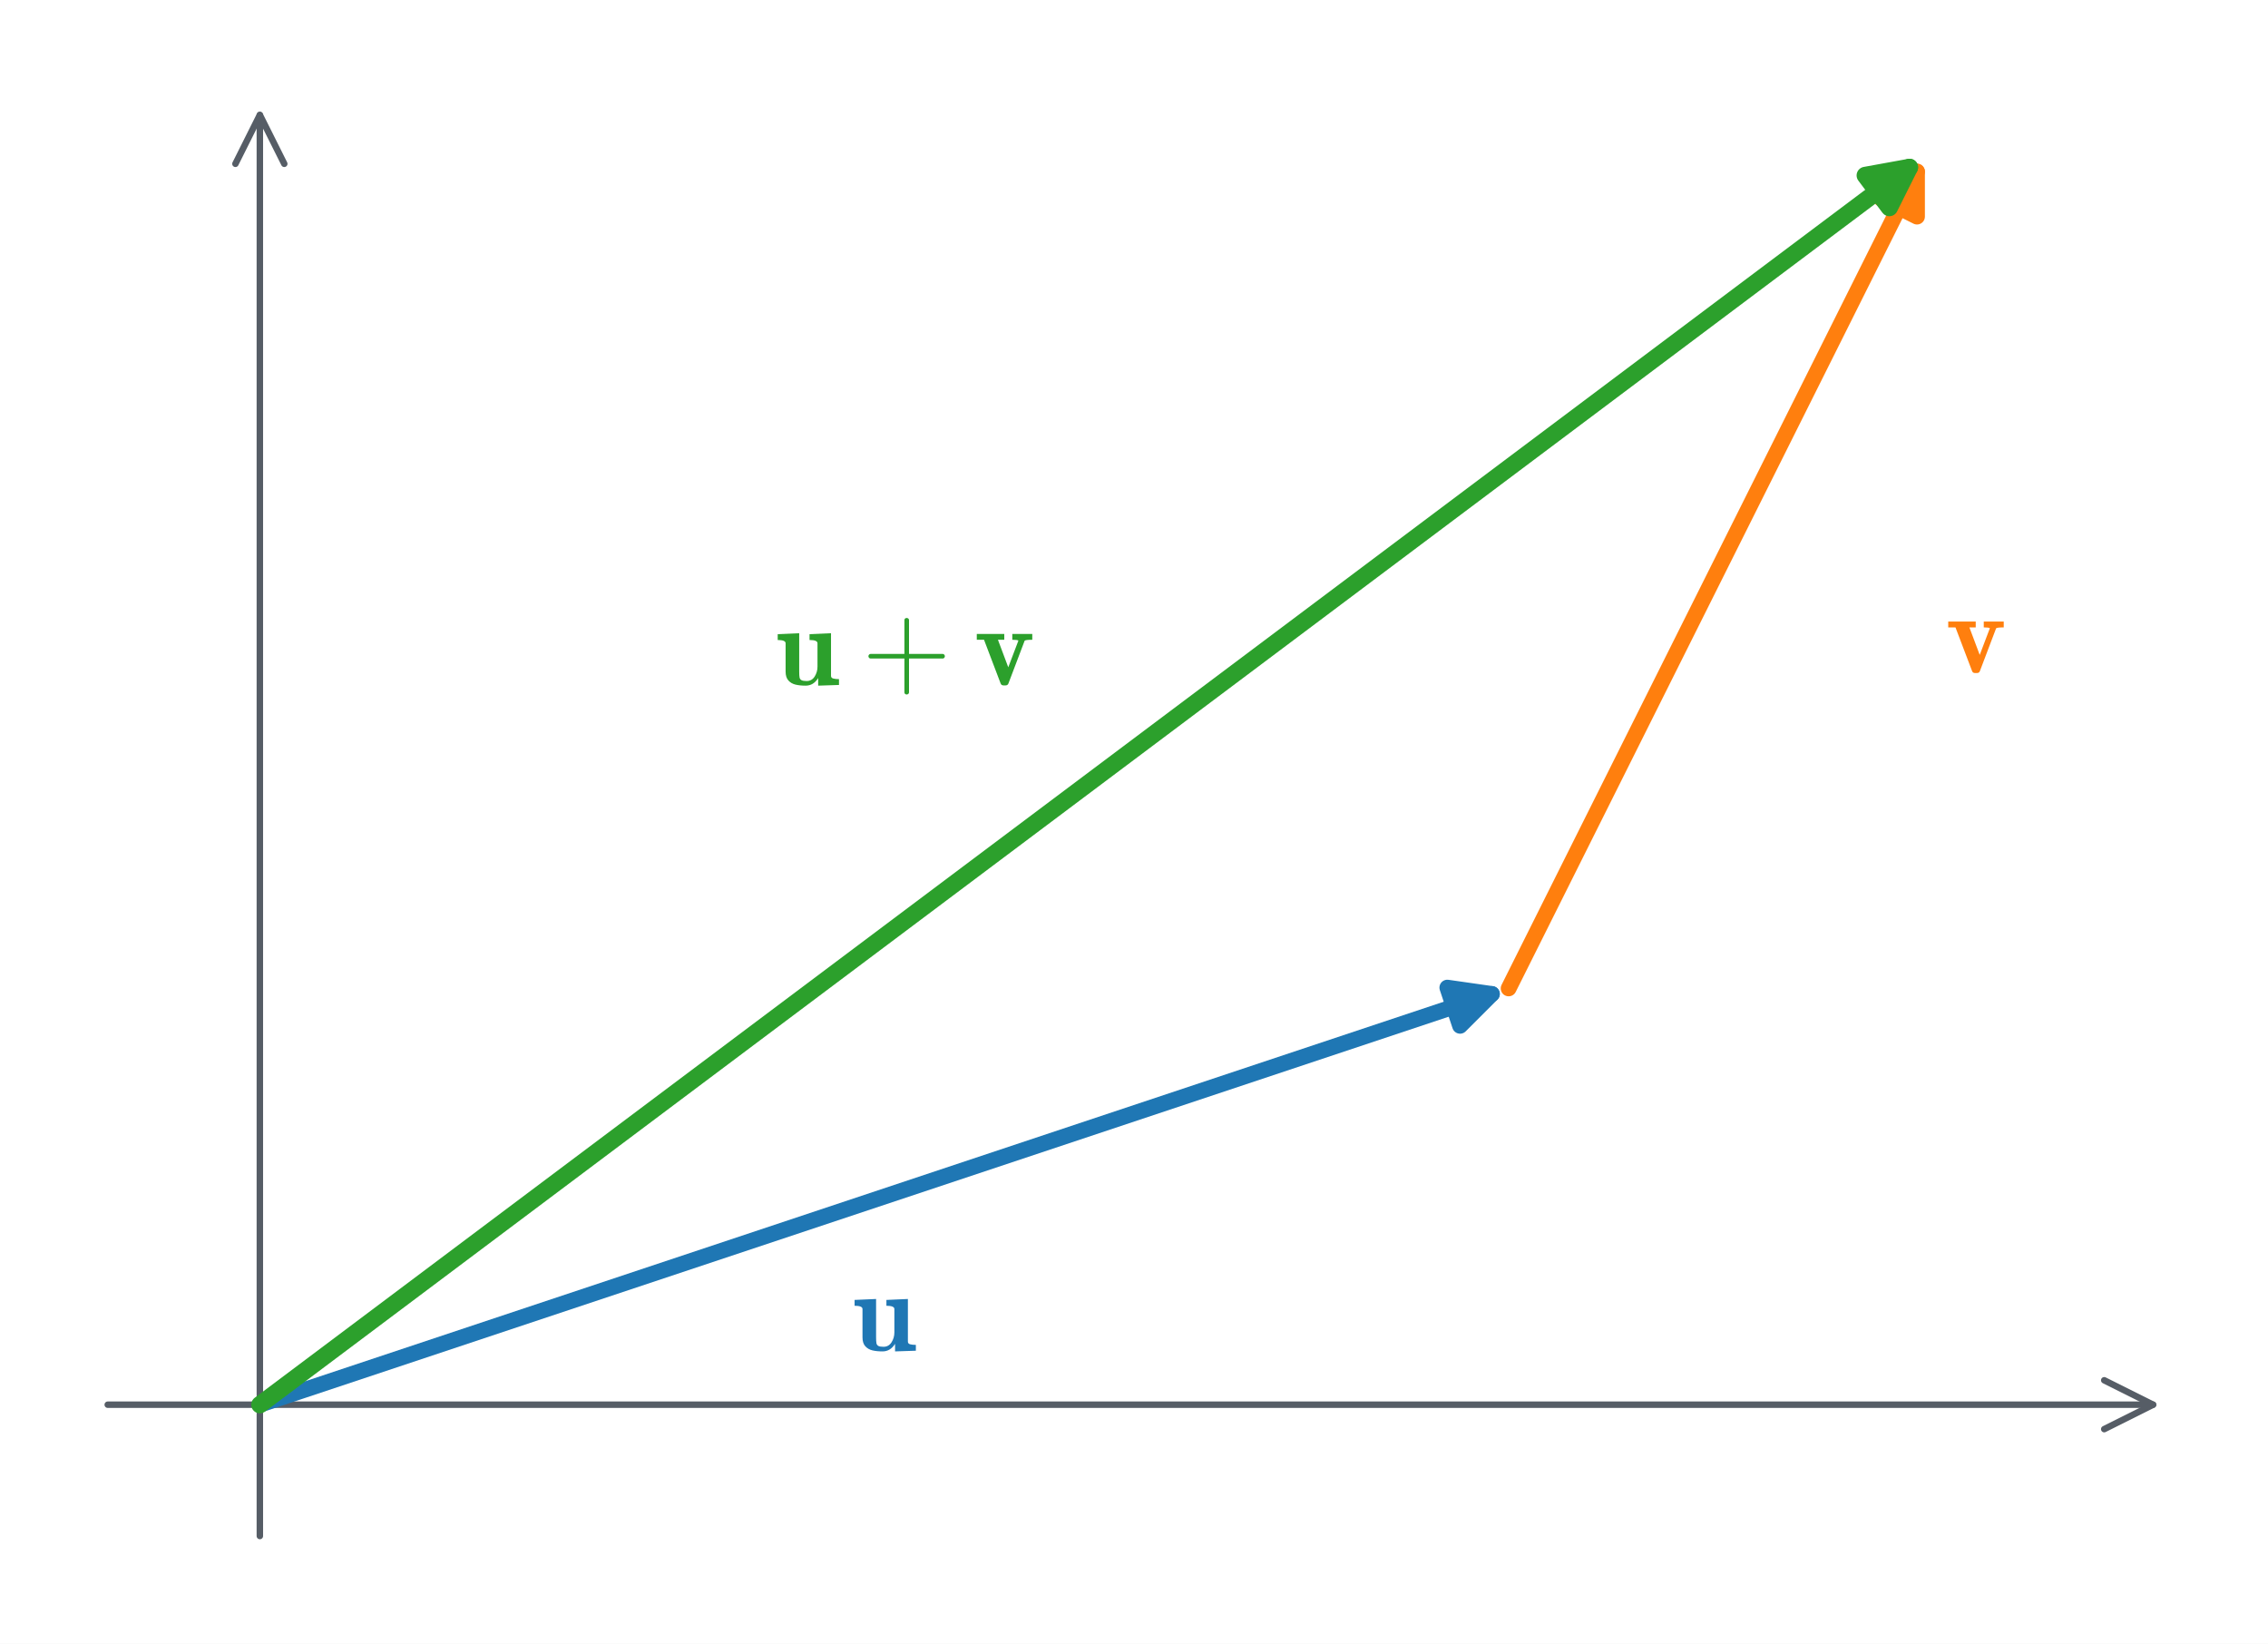
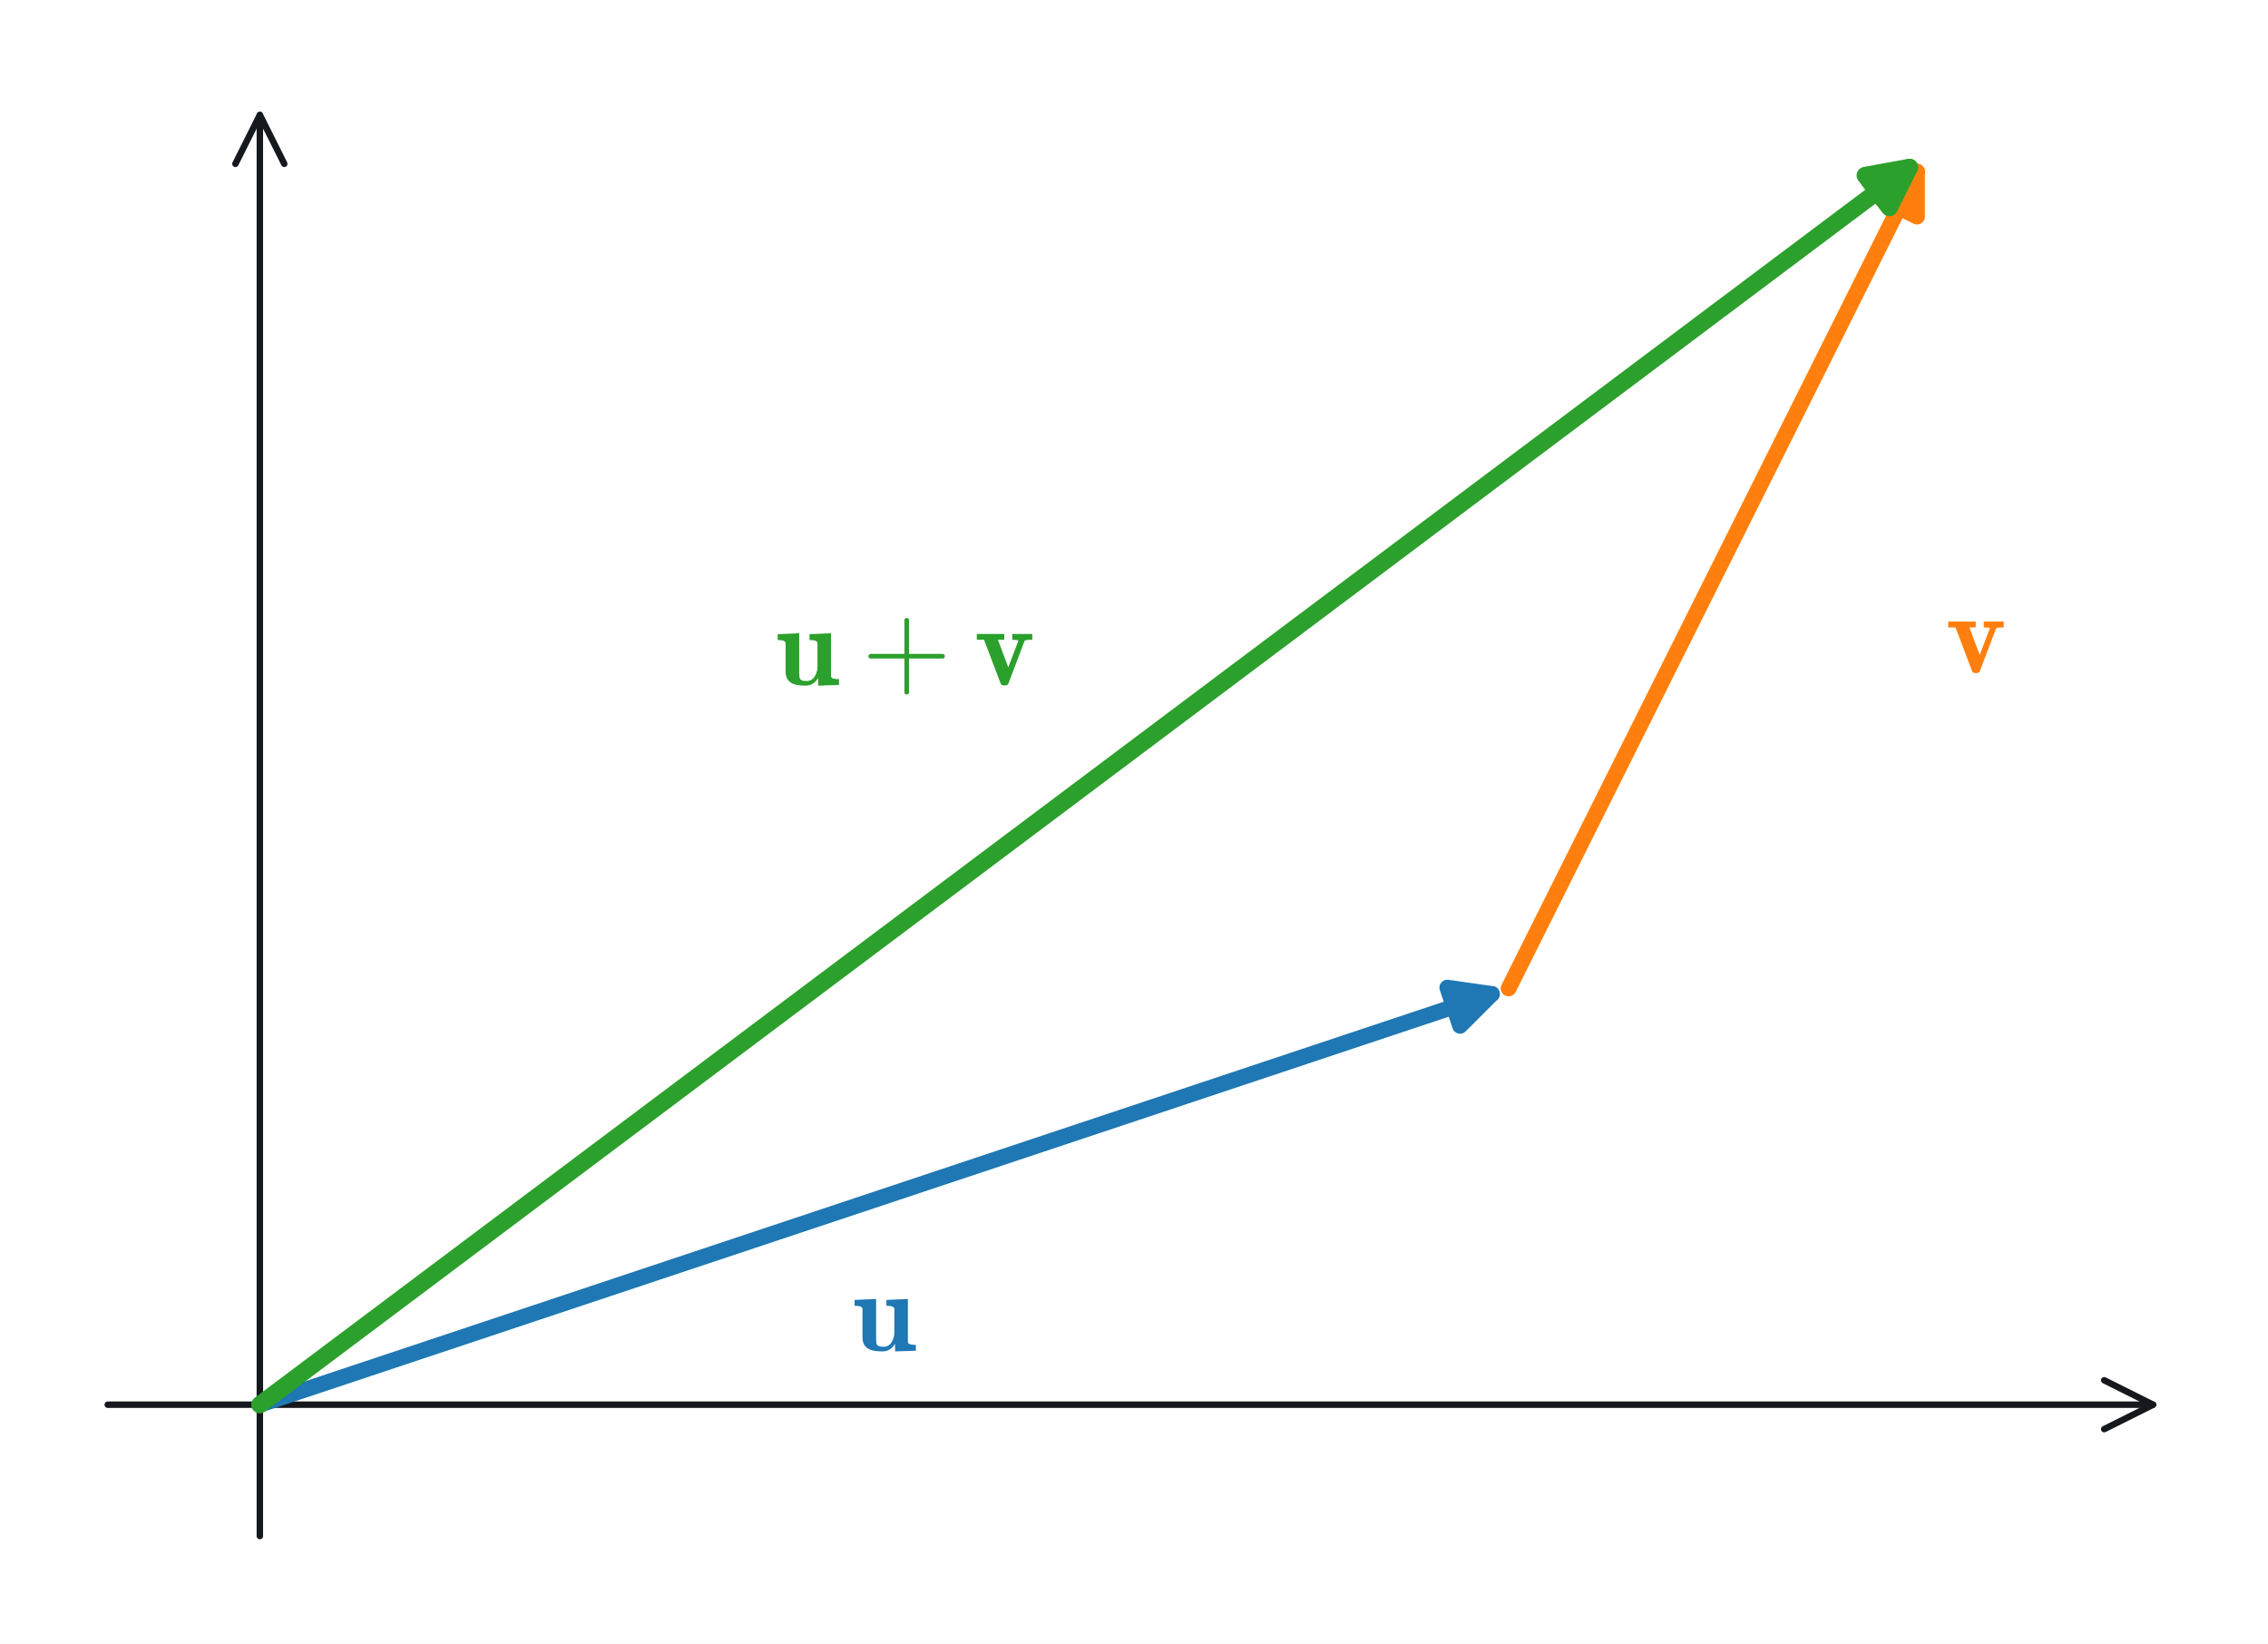
<svg xmlns="http://www.w3.org/2000/svg" xmlns:xlink="http://www.w3.org/1999/xlink" width="315.72pt" height="228.801pt" viewBox="0 0 315.72 228.801" version="1.1">
  <defs>
    <style type="text/css">*{stroke-linejoin: round; stroke-linecap: butt}</style>
  </defs>
  <g id="figure_1">
    <g id="patch_1">
      <path d="M 0 228.801  L 315.72 228.801  L 315.72 0  L 0 0  z " style="fill: #ffffff" />
    </g>
    <g id="axes_1">
      <g id="patch_2">
-         <path d="M 14.997 195.525  Q 157.863 195.525 299.722 195.525  " style="fill: none; stroke: #565d66; stroke-width: 0.9; stroke-linecap: round" />
-         <path d="M 292.922 192.125  L 299.722 195.525  L 292.922 198.925  " style="fill: none; stroke: #565d66; stroke-width: 0.9; stroke-linecap: round" />
+         <path d="M 14.997 195.525  Q 157.863 195.525 299.722 195.525  " style="fill: none; stroke: #15181c; stroke-width: 0.9; stroke-linecap: round" />
+         <path d="M 292.922 192.125  L 299.722 195.525  L 292.922 198.925  " style="fill: none; stroke: #15181c; stroke-width: 0.9; stroke-linecap: round" />
      </g>
      <g id="patch_3">
-         <path d="M 36.173 213.804  Q 36.173 114.4 36.173 16.002  " style="fill: none; stroke: #565d66; stroke-width: 0.9; stroke-linecap: round" />
-         <path d="M 32.773 22.802  L 36.173 16.002  L 39.573 22.802  " style="fill: none; stroke: #565d66; stroke-width: 0.9; stroke-linecap: round" />
+         <path d="M 36.173 213.804  Q 36.173 114.4 36.173 16.002  " style="fill: none; stroke: #15181c; stroke-width: 0.9; stroke-linecap: round" />
+         <path d="M 32.773 22.802  L 36.173 16.002  L 39.573 22.802  " style="fill: none; stroke: #15181c; stroke-width: 0.9; stroke-linecap: round" />
      </g>
      <g id="patch_4">
        <path d="M 36.173 195.525  Q 123.092 166.552 207.678 138.357  " style="fill: none; stroke: #1f77b4; stroke-width: 2.2; stroke-linecap: round" />
        <path d="M 201.48 137.471  L 207.678 138.357  L 203.251 142.784  z " style="fill: #1f77b4; stroke: #1f77b4; stroke-width: 2.2; stroke-linecap: round" />
      </g>
      <g id="patch_5">
        <path d="M 210.012 137.579  Q 238.985 79.633 266.858 23.887  " style="fill: none; stroke: #ff7f0e; stroke-width: 2.2; stroke-linecap: round" />
        <path d="M 261.849 27.643  L 266.858 23.887  L 266.858 30.148  z " style="fill: #ff7f0e; stroke: #ff7f0e; stroke-width: 2.2; stroke-linecap: round" />
      </g>
      <g id="patch_6">
        <path d="M 36.173 195.525  Q 152.065 108.606 265.811 23.297  " style="fill: none; stroke: #2ca02c; stroke-width: 2.4; stroke-linecap: round" />
        <path d="M 259.651 24.417  L 265.811 23.297  L 263.011 28.897  z " style="fill: #2ca02c; stroke: #2ca02c; stroke-width: 2.4; stroke-linecap: round" />
      </g>
      <g id="text_1">
        <g style="fill: #1f77b4" transform="translate(118.6123 188.1688) scale(0.16 -0.16)">
          <defs>
            <path id="Cmb10-5a" d="M 581 744  L 581 2322  Q 581 2503 141 2503  L 141 2828  L 1338 2881  L 1338 769  L 1338 744  Q 1338 516 1358 416  Q 1378 316 1464 267  Q 1550 219 1753 219  Q 2038 219 2197 467  Q 2356 716 2356 1019  L 2356 2322  Q 2356 2503 1913 2503  L 1913 2828  L 3109 2881  L 3109 506  Q 3109 391 3236 358  Q 3363 325 3553 325  L 3553 0  L 2394 -38  L 2394 384  Q 2134 -38 1697 -38  Q 1369 -38 1130 20  Q 891 78 736 250  Q 581 422 581 744  z " transform="scale(0.015625)" />
          </defs>
          <use xlink:href="#Cmb10-5a" transform="translate(0 0.984375)" />
        </g>
      </g>
      <g id="text_2">
        <g style="fill: #ff7f0e" transform="translate(270.855 93.71662) scale(0.16 -0.16)">
          <defs>
            <path id="Cmb10-25" d="M 1466 91  L 544 2516  L 141 2516  L 141 2841  L 1672 2841  L 1672 2516  L 1319 2516  L 1894 984  L 2456 2463  Q 2456 2494 2342 2505  Q 2228 2516 2119 2516  L 2119 2841  L 3231 2841  L 3231 2516  Q 2828 2516 2803 2456  L 1906 91  Q 1866 -25 1741 -25  L 1631 -25  Q 1506 -25 1466 91  z " transform="scale(0.015625)" />
          </defs>
          <use xlink:href="#Cmb10-25" transform="translate(0 0.609375)" />
        </g>
      </g>
      <g id="text_3">
        <g style="fill: #2ca02c" transform="translate(107.9096 95.455) scale(0.16 -0.16)">
          <defs>
            <path id="Cmr10-4c" d="M 481 1472  Q 428 1472 393 1512  Q 359 1553 359 1600  Q 359 1647 393 1687  Q 428 1728 481 1728  L 2363 1728  L 2363 3616  Q 2363 3666 2400 3698  Q 2438 3731 2491 3731  Q 2538 3731 2578 3698  Q 2619 3666 2619 3616  L 2619 1728  L 4500 1728  Q 4547 1728 4581 1687  Q 4616 1647 4616 1600  Q 4616 1553 4581 1512  Q 4547 1472 4500 1472  L 2619 1472  L 2619 -416  Q 2619 -466 2578 -498  Q 2538 -531 2491 -531  Q 2438 -531 2400 -498  Q 2363 -466 2363 -416  L 2363 1472  L 481 1472  z " transform="scale(0.015625)" />
          </defs>
          <use xlink:href="#Cmb10-5a" transform="translate(0 0.703125)" />
          <use xlink:href="#Cmr10-4c" transform="translate(75.51763 0.703125)" />
          <use xlink:href="#Cmb10-25" transform="translate(173.2032 0.703125)" />
        </g>
      </g>
    </g>
  </g>
</svg>
